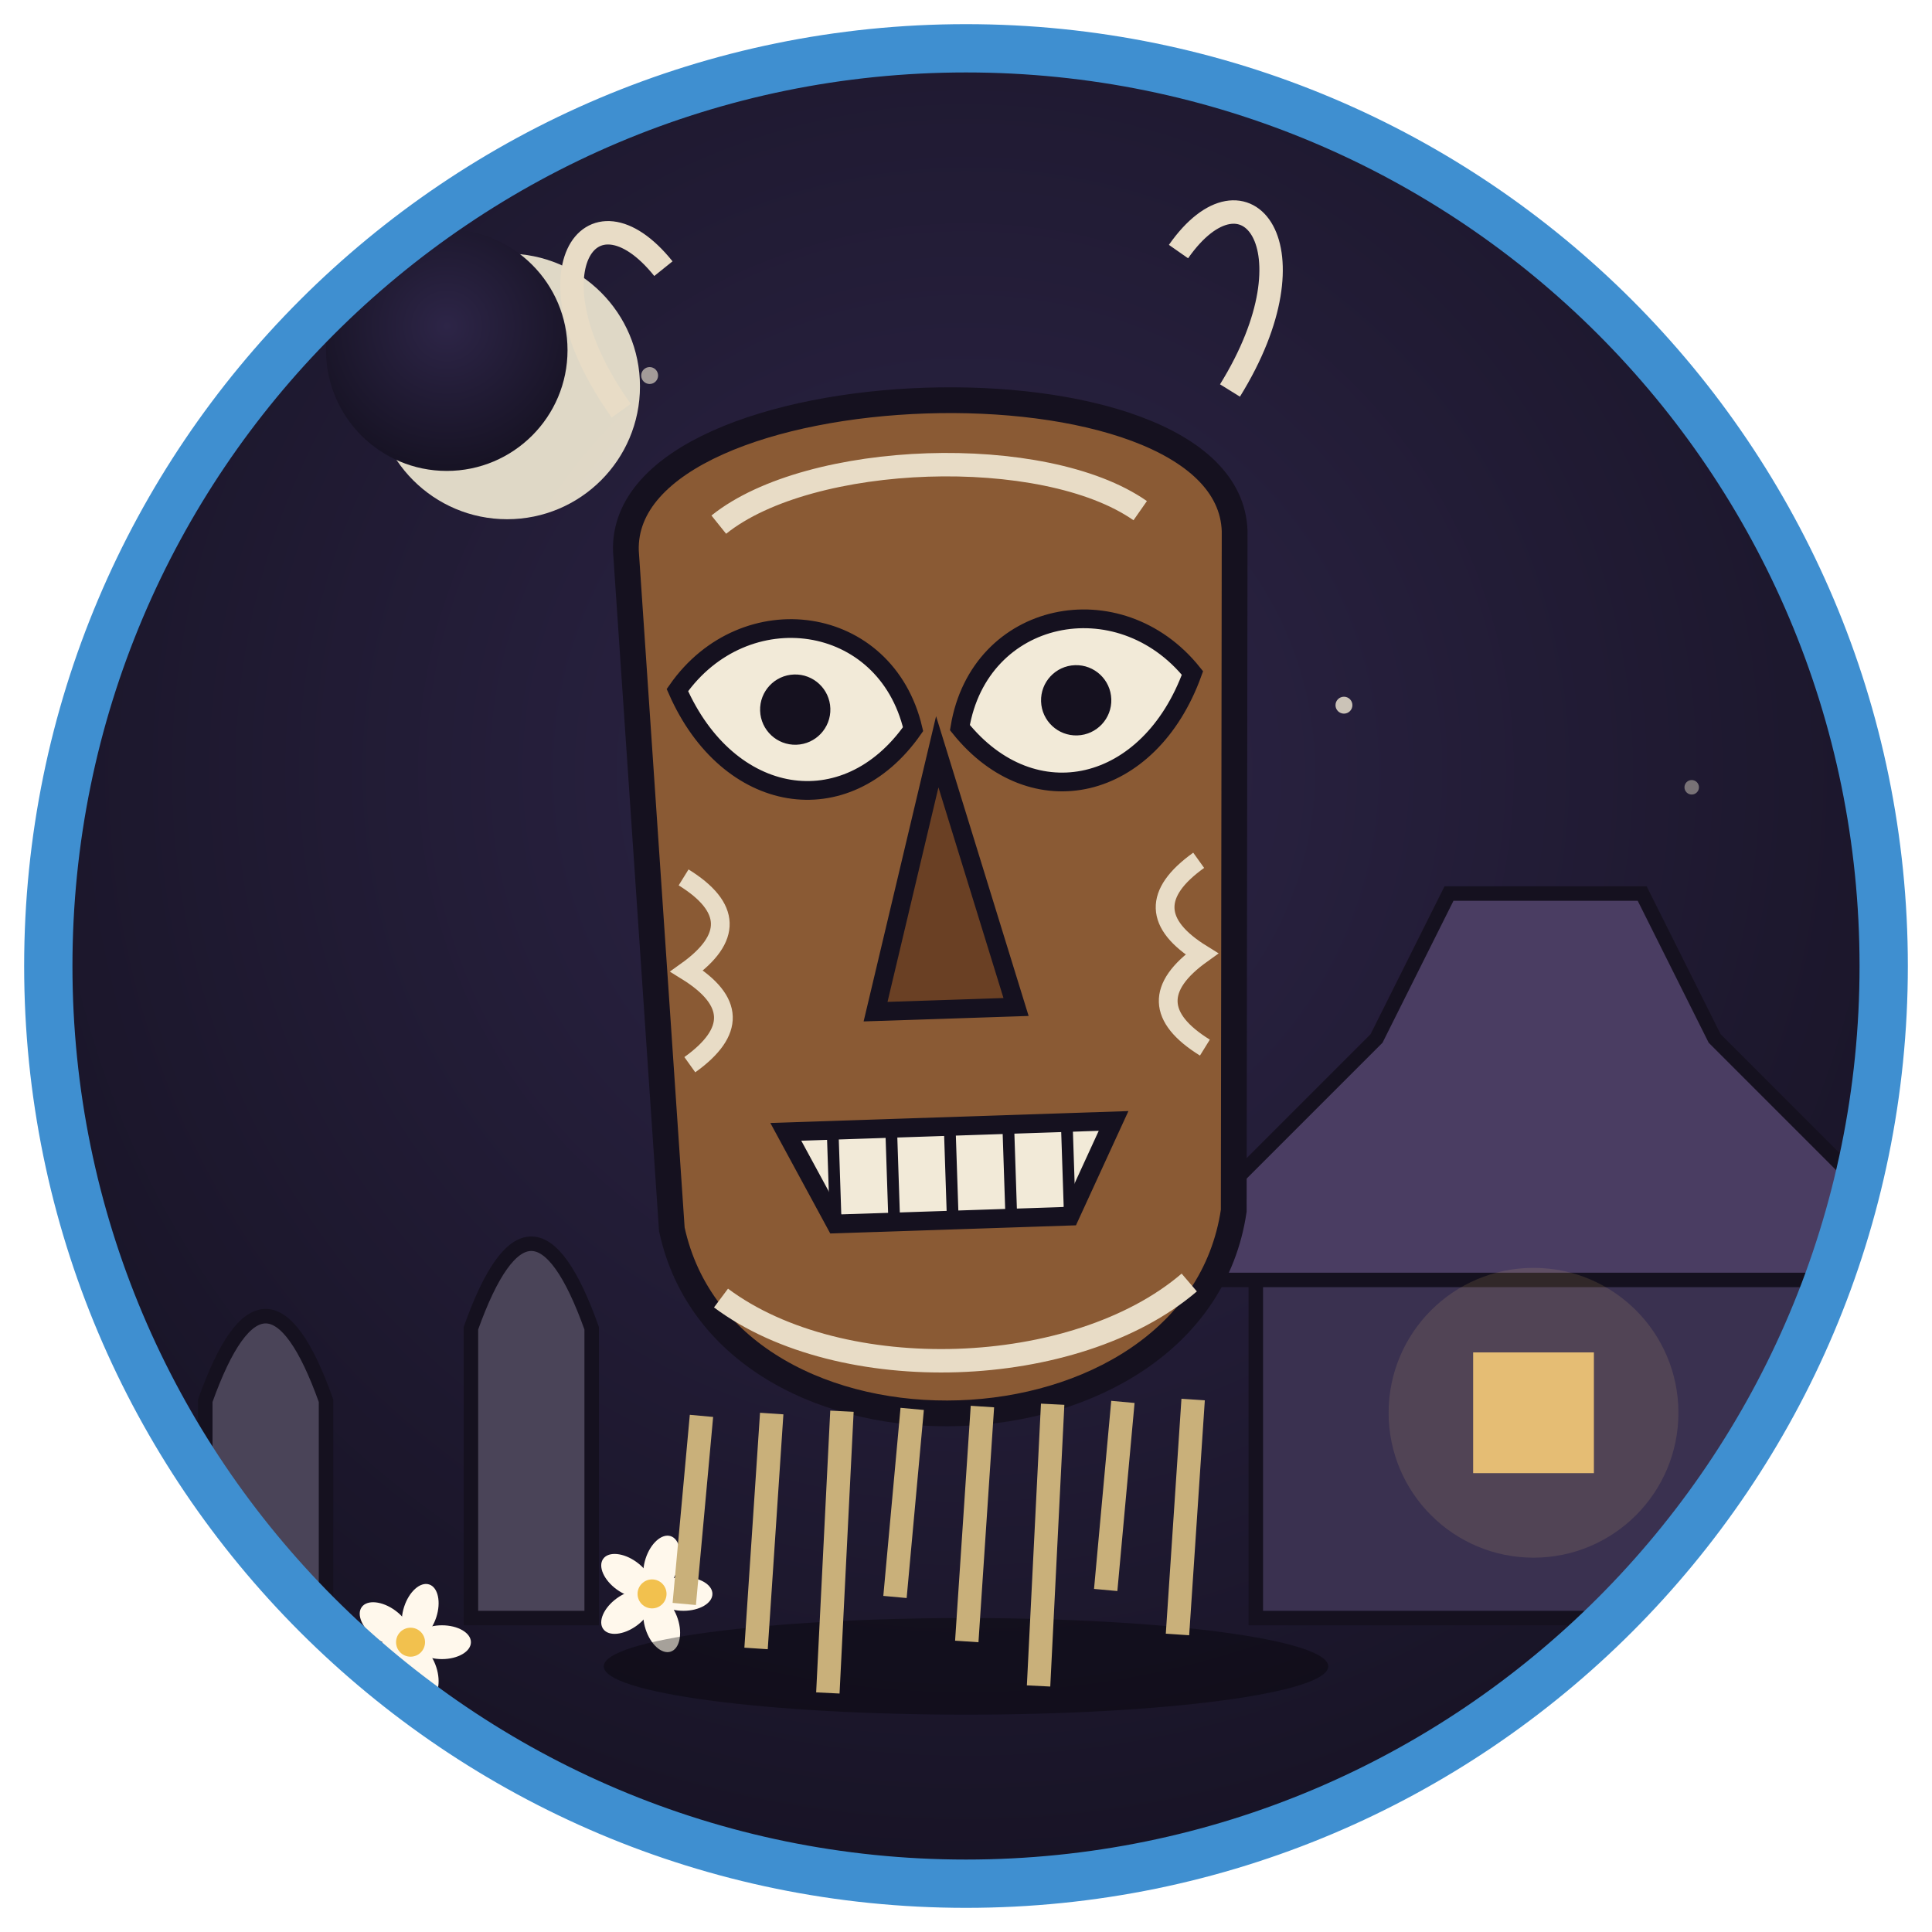
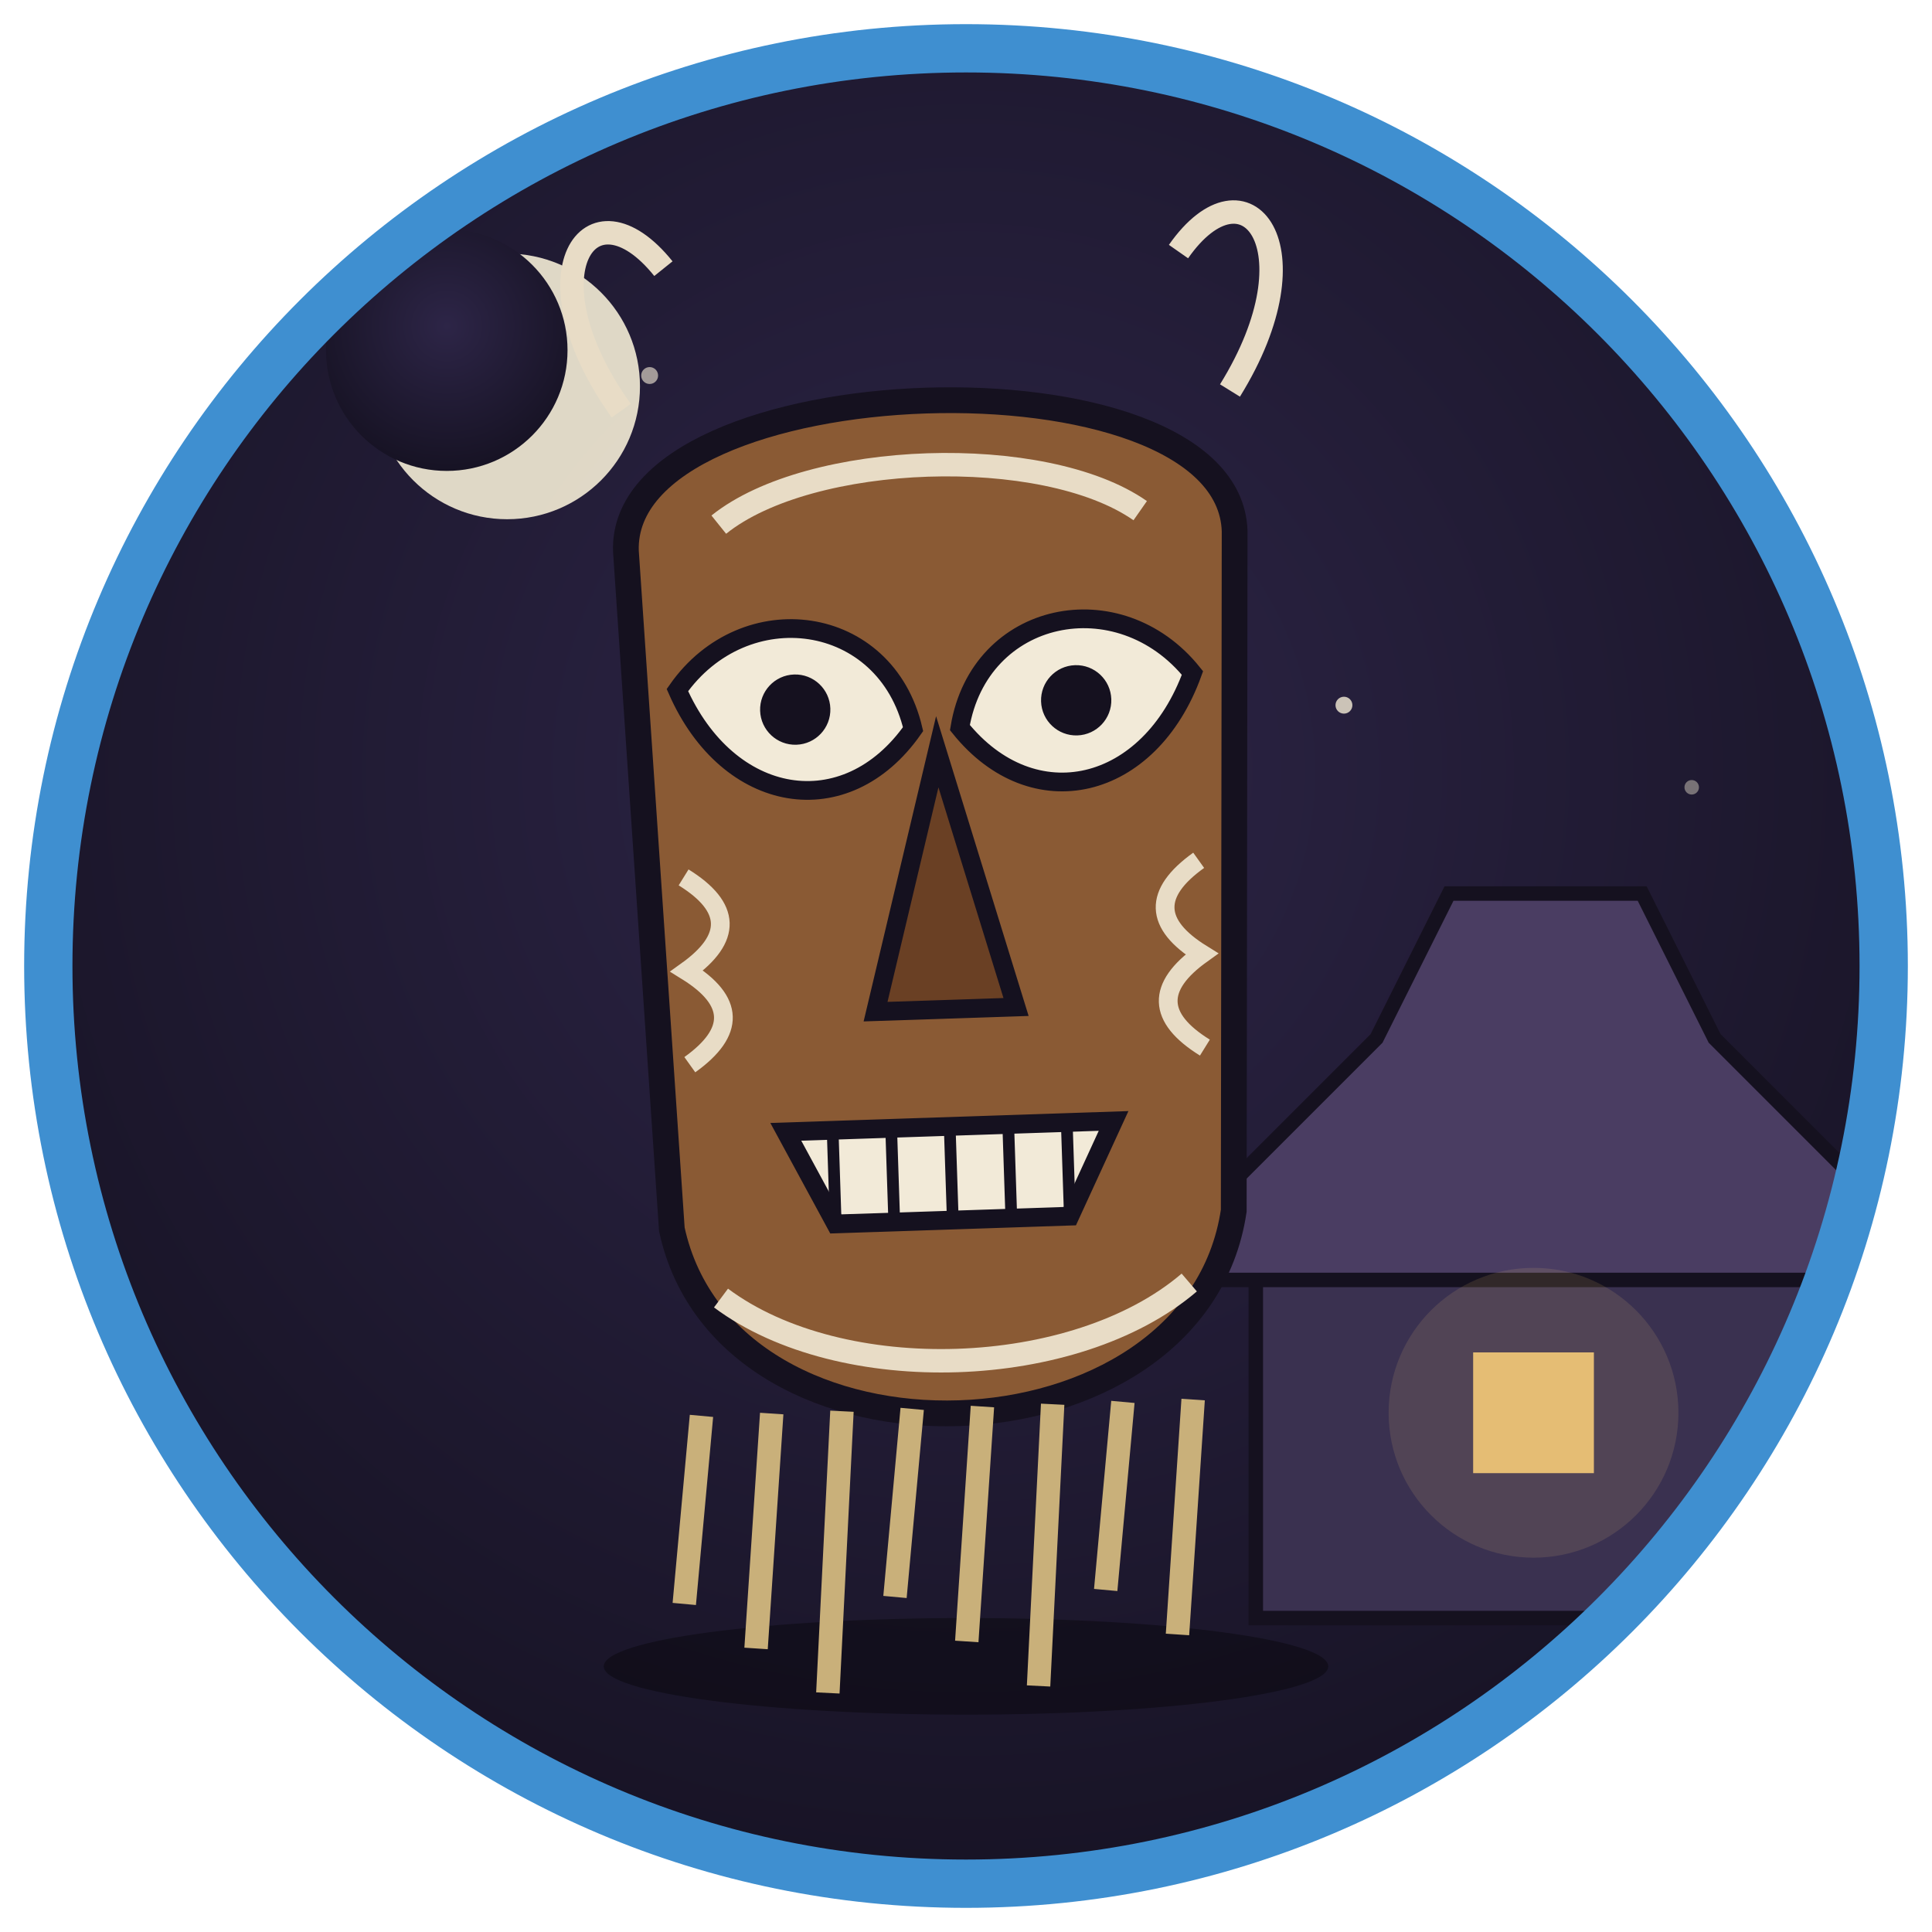
<svg xmlns="http://www.w3.org/2000/svg" viewBox="0 0 160 160" role="img" aria-labelledby="ge62c97-t">
  <defs>
    <radialGradient id="ge62c97-sky" cx="50%" cy="40%" r="75%">
      <stop offset="0" stop-color="#2d2547" />
      <stop offset="1" stop-color="#110e1b" />
    </radialGradient>
    <radialGradient id="ge62c97-glow">
      <stop offset="0" stop-color="#ffb347" stop-opacity="0.75" />
      <stop offset="1" stop-color="#ff6a2a" stop-opacity="0" />
    </radialGradient>
    <radialGradient id="ge62c97-dread">
      <stop offset="0" stop-color="#a3172d" stop-opacity="0.55" />
      <stop offset="1" stop-color="#a3172d" stop-opacity="0" />
    </radialGradient>
    <linearGradient id="ge62c97-fire" x1="0" y1="1" x2="0" y2="0">
      <stop offset="0" stop-color="#ffcf5a" />
      <stop offset="0.6" stop-color="#ff7a2a" />
      <stop offset="1" stop-color="#c8202a" />
    </linearGradient>
    <pattern id="poleng" width="8" height="8" patternUnits="userSpaceOnUse">
      <rect width="8" height="8" fill="#f2ead8" />
      <rect width="4" height="4" fill="#15111f" />
      <rect x="4" y="4" width="4" height="4" fill="#15111f" />
    </pattern>
    <clipPath id="ge62c97-disc">
      <circle cx="80" cy="80" r="76" />
    </clipPath>
  </defs>
  <g clip-path="url(#ge62c97-disc)">
    <rect width="160" height="160" fill="url(#ge62c97-sky)" />
    <circle cx="90.4" cy="62.1" r="0.6" fill="#f4ecd6" opacity="0.86" />
    <circle cx="20.4" cy="14.6" r="0.8" fill="#f4ecd6" opacity="0.80" />
    <circle cx="111.3" cy="58.4" r="0.7" fill="#f4ecd6" opacity="0.80" />
    <circle cx="53.8" cy="31.1" r="0.7" fill="#f4ecd6" opacity="0.61" />
    <circle cx="99.2" cy="62.6" r="0.7" fill="#f4ecd6" opacity="0.60" />
    <circle cx="140.1" cy="65.2" r="0.6" fill="#f4ecd6" opacity="0.42" />
    <circle cx="42.0" cy="32.0" r="11.0" fill="#f4ecd6" opacity="0.9" />
    <circle cx="37.0" cy="29.0" r="10.0" fill="url(#ge62c97-sky)" />
    <path d="M104 134 L104 104 L152 104 L152 134 Z" fill="#3a3150" stroke="#15111f" stroke-width="1.2" />
    <path d="M94 106 L114 86 L120 74 L136 74 L142 86 L162 106 Z" fill="#4a3d62" stroke="#15111f" stroke-width="1.2" />
    <rect x="122" y="112" width="10" height="10" fill="#ffd27a" opacity="0.85" />
    <circle cx="127.0" cy="117.0" r="12.0" fill="#ffd27a" opacity="0.12" />
-     <path d="M17 134 L17 116 Q22 102 27 116 L27 134 Z" fill="#4a4458" stroke="#15111f" stroke-width="1.2" />
-     <path d="M39 134 L39 110 Q44 96 49 110 L49 134 Z" fill="#4a4458" stroke="#15111f" stroke-width="1.2" />
-     <ellipse cx="16.6" cy="130.0" rx="2.4" ry="1.4" fill="#fff8ec" transform="rotate(0 16.6 130.0)" />
-     <ellipse cx="14.8" cy="132.5" rx="2.4" ry="1.4" fill="#fff8ec" transform="rotate(72 14.8 132.5)" />
-     <ellipse cx="11.9" cy="131.5" rx="2.4" ry="1.4" fill="#fff8ec" transform="rotate(144 11.9 131.5)" />
-     <ellipse cx="11.9" cy="128.5" rx="2.4" ry="1.4" fill="#fff8ec" transform="rotate(216 11.9 128.5)" />
-     <ellipse cx="14.8" cy="127.5" rx="2.4" ry="1.4" fill="#fff8ec" transform="rotate(288 14.8 127.5)" />
-     <circle cx="14.0" cy="130.0" r="1.2" fill="#f2c14e" />
-     <ellipse cx="56.6" cy="132.0" rx="2.4" ry="1.4" fill="#fff8ec" transform="rotate(0 56.6 132.0)" />
-     <ellipse cx="54.8" cy="134.5" rx="2.4" ry="1.4" fill="#fff8ec" transform="rotate(72 54.8 134.5)" />
-     <ellipse cx="51.9" cy="133.5" rx="2.4" ry="1.4" fill="#fff8ec" transform="rotate(144 51.9 133.5)" />
-     <ellipse cx="51.9" cy="130.5" rx="2.4" ry="1.4" fill="#fff8ec" transform="rotate(216 51.9 130.5)" />
-     <ellipse cx="54.8" cy="129.5" rx="2.4" ry="1.4" fill="#fff8ec" transform="rotate(288 54.8 129.5)" />
-     <circle cx="54.0" cy="132.0" r="1.2" fill="#f2c14e" />
-     <ellipse cx="36.6" cy="136.0" rx="2.4" ry="1.4" fill="#fff8ec" transform="rotate(0 36.6 136.0)" />
-     <ellipse cx="34.8" cy="138.5" rx="2.4" ry="1.4" fill="#fff8ec" transform="rotate(72 34.8 138.5)" />
-     <ellipse cx="31.9" cy="137.5" rx="2.4" ry="1.4" fill="#fff8ec" transform="rotate(144 31.9 137.5)" />
-     <ellipse cx="31.9" cy="134.5" rx="2.4" ry="1.4" fill="#fff8ec" transform="rotate(216 31.9 134.5)" />
-     <ellipse cx="34.8" cy="133.5" rx="2.4" ry="1.4" fill="#fff8ec" transform="rotate(288 34.8 133.5)" />
-     <circle cx="34.0" cy="136.0" r="1.2" fill="#f2c14e" />
    <ellipse cx="80.0" cy="138.0" rx="30.0" ry="4.0" fill="#000000" opacity="0.35" />
    <g transform="translate(80 134) rotate(-1.9) scale(0.970) translate(-80 -134)">
      <path d="M54 42 C54 26 106 26 106 42 L104 100 C100 122 60 122 56 100 Z" fill="#8a5a34" stroke="#15111f" stroke-width="2.2" />
      <path d="M62 40 C70 34 90 34 98 40 M60 106 C70 114 90 114 100 106" fill="none" stroke="#e8dcc6" stroke-width="2" />
      <path d="M58 54 C64 46 76 48 78 58 C72 66 62 64 58 54 Z M102 54 C96 46 84 48 82 58 C88 66 98 64 102 54 Z" fill="#f2ead8" stroke="#15111f" stroke-width="1.6" />
      <circle cx="68.0" cy="56.0" r="3.0" fill="#15111f" />
      <circle cx="92.0" cy="56.0" r="3.0" fill="#15111f" />
      <path d="M80 60 L74 82 L86 82 Z" fill="#6a4024" stroke="#15111f" stroke-width="1.6" />
      <path d="M66 92 L94 92 L90 100 L70 100 Z" fill="#f2ead8" stroke="#15111f" stroke-width="1.6" />
      <path d="M70 92 l0 8 M75 92 l0 8 M80 92 l0 8 M85 92 l0 8 M90 92 l0 8" fill="none" stroke="#15111f" stroke-width="1" />
      <path d="M58 70 q6 4 0 8 q6 4 0 8 M102 70 q-6 4 0 8 q-6 4 0 8" fill="none" stroke="#e8dcc6" stroke-width="1.6" />
      <path d="M54 30 C46 18 52 10 58 18 M106 30 C114 18 108 10 102 18" fill="none" stroke="#e8dcc6" stroke-width="2" />
      <path d="M58 116 l-2 16" fill="none" stroke="#c9b07a" stroke-width="2" />
      <path d="M64 116 l-2 20" fill="none" stroke="#c9b07a" stroke-width="2" />
      <path d="M70 116 l-2 24" fill="none" stroke="#c9b07a" stroke-width="2" />
      <path d="M76 116 l-2 16" fill="none" stroke="#c9b07a" stroke-width="2" />
      <path d="M82 116 l-2 20" fill="none" stroke="#c9b07a" stroke-width="2" />
      <path d="M88 116 l-2 24" fill="none" stroke="#c9b07a" stroke-width="2" />
      <path d="M94 116 l-2 16" fill="none" stroke="#c9b07a" stroke-width="2" />
      <path d="M100 116 l-2 20" fill="none" stroke="#c9b07a" stroke-width="2" />
    </g>
  </g>
  <circle cx="80" cy="80" r="76" fill="none" stroke="#3f8fd0" stroke-width="4" />
</svg>
